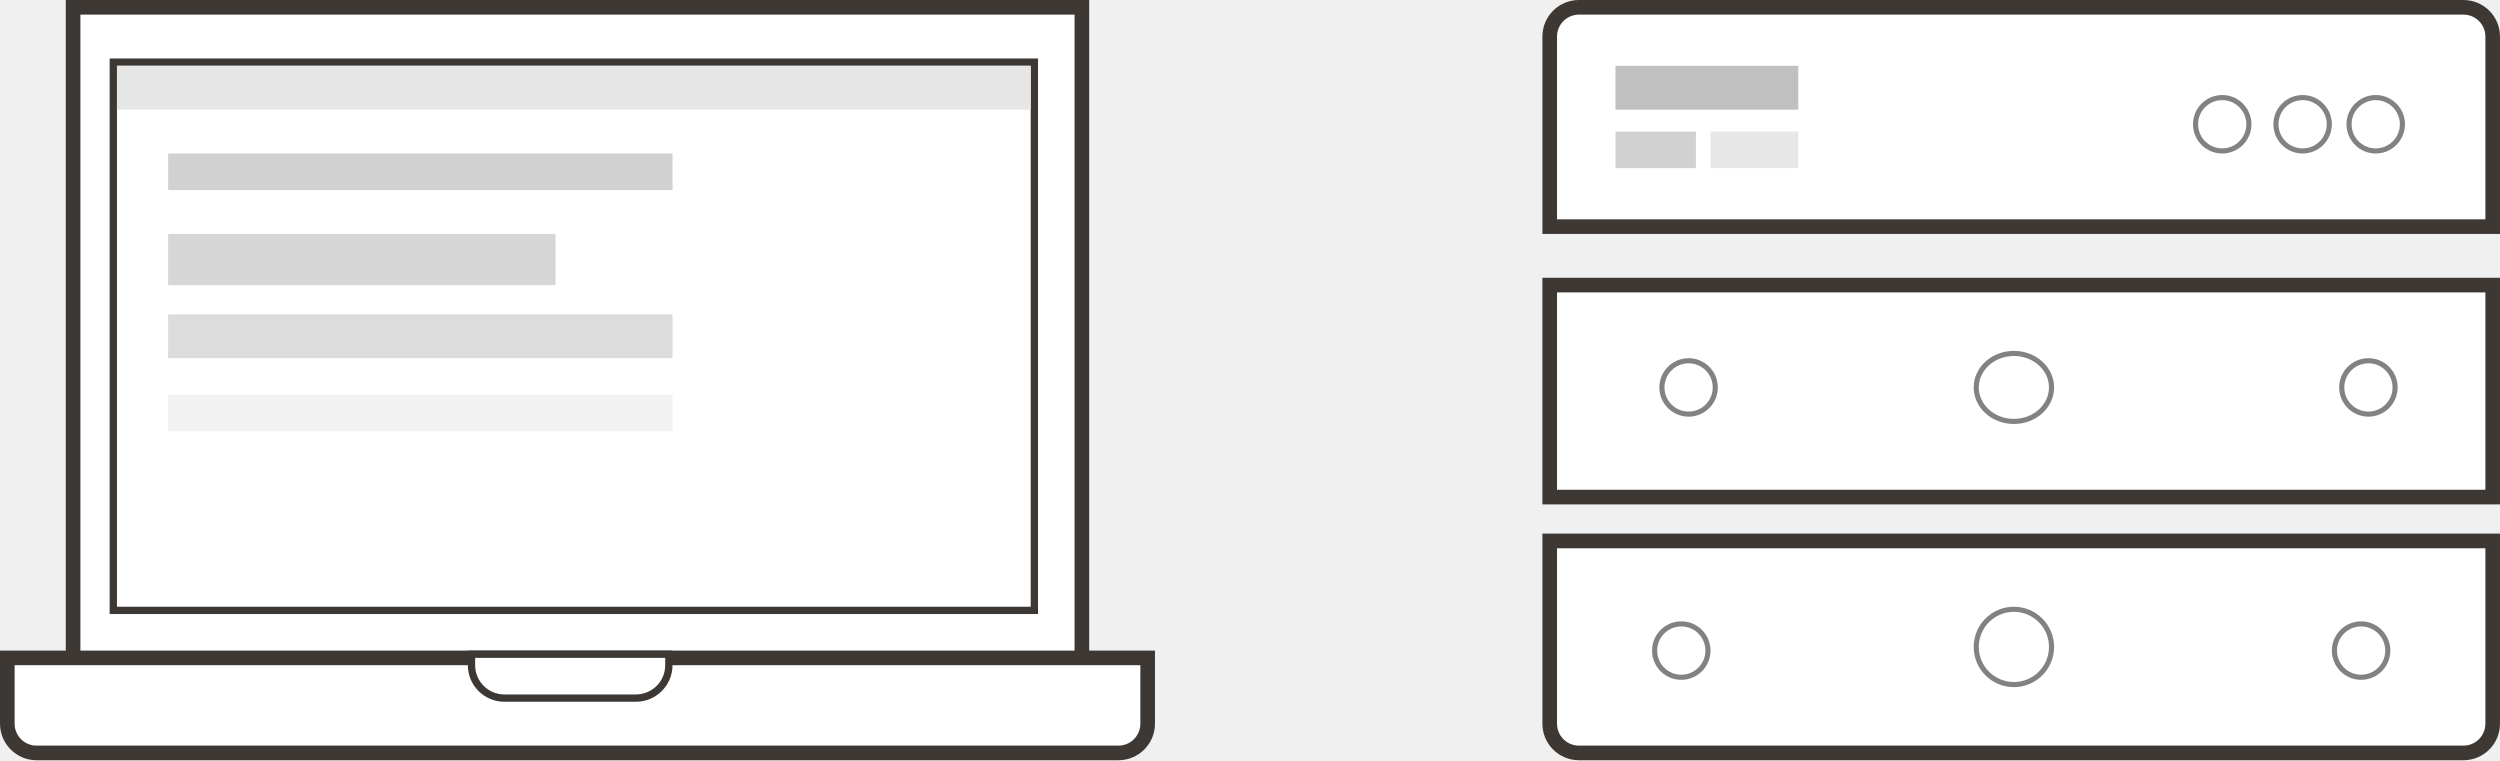
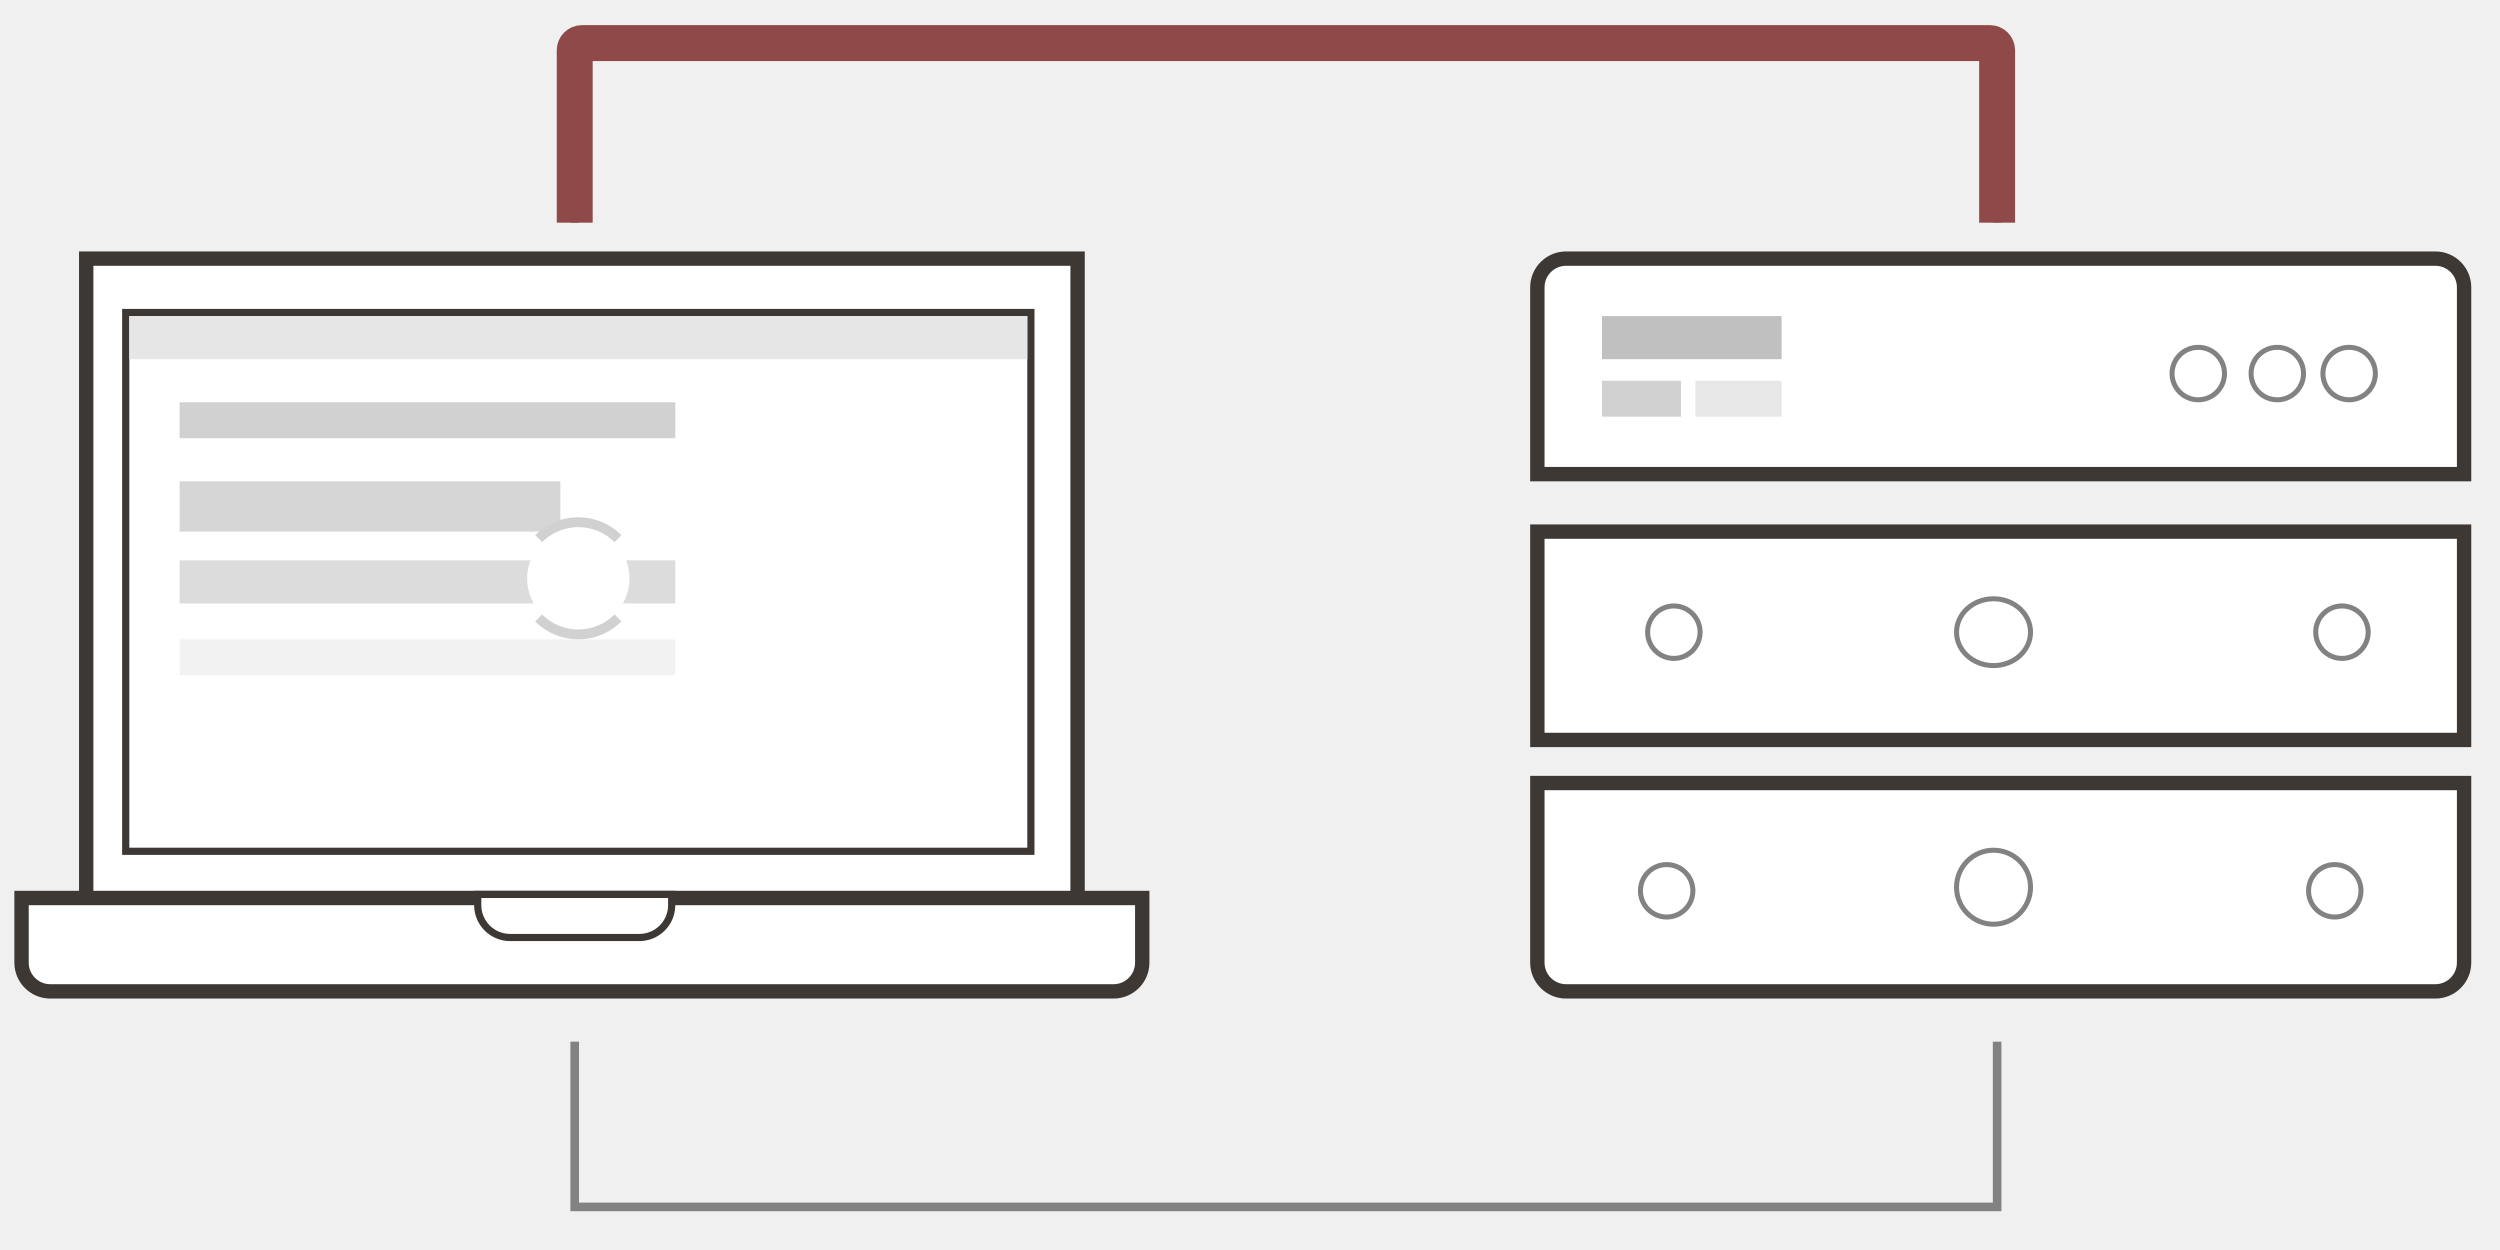
- <svg xmlns="http://www.w3.org/2000/svg" width="342" height="104" viewBox="0 0 342 104" fill="none">
-   <path d="M212 31H341V5C341 2.791 339.209 1 337 1H216C213.791 1 212 2.791 212 5V31Z" fill="white" stroke="#3D3834" stroke-width="2" />
-   <circle cx="304" cy="17" r="3.65" fill="white" stroke="#828282" stroke-width="0.7" />
-   <circle cx="325" cy="17" r="3.65" fill="white" stroke="#828282" stroke-width="0.7" />
-   <circle cx="315" cy="17" r="3.65" fill="white" stroke="#828282" stroke-width="0.7" />
-   <path d="M302.5 52.5C302.5 55.749 299.436 58.5 295.5 58.5C291.564 58.5 288.5 55.749 288.5 52.5C288.5 49.251 291.564 46.5 295.5 46.5C299.436 46.5 302.5 49.251 302.5 52.5Z" fill="white" stroke="#D1D1D1" />
-   <rect width="25" height="6" transform="matrix(1 0 0 -1 221 15)" fill="#C0C0C0" />
-   <rect width="11" height="5" transform="matrix(1 0 0 -1 221 23)" fill="#D1D1D1" />
-   <rect width="12" height="5" transform="matrix(1 0 0 -1 234 23)" fill="#E7E7E7" />
-   <rect x="1" y="-1" width="129" height="29" transform="matrix(1 0 0 -1 211 67)" fill="white" stroke="#3D3834" stroke-width="2" />
-   <path d="M280.65 53C280.65 55.538 278.376 57.65 275.5 57.65C272.624 57.65 270.35 55.538 270.35 53C270.35 50.462 272.624 48.35 275.5 48.35C278.376 48.35 280.65 50.462 280.65 53Z" fill="white" stroke="#828282" stroke-width="0.7" />
-   <circle cx="324" cy="53" r="3.65" fill="white" stroke="#828282" stroke-width="0.7" />
-   <circle cx="231" cy="53" r="3.65" fill="white" stroke="#828282" stroke-width="0.7" />
-   <path d="M212 99C212 101.209 213.791 103 216 103H337C339.209 103 341 101.209 341 99V74H212V99Z" fill="white" stroke="#3D3834" stroke-width="2" />
-   <circle cx="323" cy="89" r="3.65" fill="white" stroke="#828282" stroke-width="0.7" />
-   <circle cx="230" cy="89" r="3.65" fill="white" stroke="#828282" stroke-width="0.7" />
-   <circle cx="275.5" cy="88.5" r="5.15" fill="white" stroke="#828282" stroke-width="0.7" />
-   <rect x="1" y="-1" width="138" height="92" transform="matrix(1 0 0 -1 9 92)" fill="white" stroke="#3D3834" stroke-width="2" />
-   <rect x="0.5" y="-0.5" width="126" height="75" transform="matrix(1 0 0 -1 15 83)" fill="white" stroke="#3D3834" />
-   <rect width="125" height="6" transform="matrix(1 0 0 -1 16 15)" fill="#E6E6E6" />
-   <rect width="69" height="5" transform="matrix(1 0 0 -1 23 26)" fill="#D1D1D1" />
-   <rect width="53" height="7" transform="matrix(1 0 0 -1 23 39)" fill="#D6D6D6" />
-   <rect width="69" height="6" transform="matrix(1 0 0 -1 23 49)" fill="#DCDCDC" />
-   <rect width="69" height="5" transform="matrix(1 0 0 -1 23 59)" fill="#F2F2F2" />
-   <path d="M1 99C1 101.209 2.791 103 5 103H153C155.209 103 157 101.209 157 99V90H1V99Z" fill="white" stroke="#3D3834" stroke-width="2" />
-   <path d="M64.5 91C64.5 93.485 66.515 95.5 69 95.5H87C89.485 95.5 91.5 93.485 91.5 91V89.5H64.5V91Z" fill="white" stroke="#3D3834" />
+ <svg xmlns="http://www.w3.org/2000/svg" width="348" height="174" viewBox="0 0 348 174" fill="none">
+   <g id="serverside">
+     <g id="static">
+       <path id="server-top" d="M214 66H343V40C343 37.791 341.209 36 339 36H218C215.791 36 214 37.791 214 40V66Z" fill="white" stroke="#3D3834" stroke-width="2" />
+       <rect id="server-middle" x="1" y="-1" width="129" height="29" transform="matrix(1 0 0 -1 213 102)" fill="white" stroke="#3D3834" stroke-width="2" />
+       <path id="server-bottom" d="M214 134C214 136.209 215.791 138 218 138H339C341.209 138 343 136.209 343 134V109H214V134Z" fill="white" stroke="#3D3834" stroke-width="2" />
+       <rect id="laptop-top" x="1" y="-1" width="138" height="92" transform="matrix(1 0 0 -1 11 127)" fill="white" stroke="#3D3834" stroke-width="2" />
+       <rect id="laptom-screen" x="0.5" y="-0.5" width="126" height="75" transform="matrix(1 0 0 -1 17 118)" fill="white" stroke="#3D3834" />
+       <path id="laptop-bottom" d="M3 134C3 136.209 4.791 138 7 138H155C157.209 138 159 136.209 159 134V125H3V134Z" fill="white" stroke="#3D3834" stroke-width="2" />
+       <path id="laptop-notch" d="M66.5 126C66.5 128.485 68.515 130.5 71 130.5H89C91.485 130.5 93.5 128.485 93.5 126V124.5H66.5V126Z" fill="white" stroke="#3D3834" />
+       <path id="track2" d="M80 145V168H278V145" stroke="#828282" stroke-width="1.2" />
+       <path id="track1" d="M80 31V6H278V31" stroke="#828282" stroke-width="1.2" />
+       <rect id="navbar" width="125" height="6" transform="matrix(1 0 0 -1 18 50)" fill="#E6E6E6" />
+     </g>
+     <g id="lights">
+       <rect id="1" width="25" height="6" transform="matrix(1 0 0 -1 223 50)" fill="#C0C0C0" />
+       <rect id="2" width="11" height="5" transform="matrix(1 0 0 -1 223 58)" fill="#D1D1D1" />
+       <rect id="3" width="12" height="5" transform="matrix(1 0 0 -1 236 58)" fill="#E7E7E7" />
+     </g>
+     <g id="processor">
+       <circle id="1_2" cx="306" cy="52" r="3.65" fill="white" stroke="#828282" stroke-width="0.7" />
+       <circle id="2_2" cx="317" cy="52" r="3.65" fill="white" stroke="#828282" stroke-width="0.7" />
+       <circle id="3_2" cx="327" cy="52" r="3.65" fill="white" stroke="#828282" stroke-width="0.7" />
+       <circle id="4" cx="233" cy="88" r="3.65" fill="white" stroke="#828282" stroke-width="0.7" />
+       <circle id="5" cx="326" cy="88" r="3.65" fill="white" stroke="#828282" stroke-width="0.7" />
+       <path id="6" d="M282.65 88C282.65 90.537 280.376 92.65 277.5 92.65C274.624 92.65 272.35 90.537 272.35 88C272.35 85.463 274.624 83.35 277.5 83.35C280.376 83.35 282.65 85.463 282.65 88Z" fill="white" stroke="#828282" stroke-width="0.7" />
+       <circle id="7" cx="232" cy="124" r="3.65" fill="white" stroke="#828282" stroke-width="0.7" />
+       <circle id="8" cx="325" cy="124" r="3.65" fill="white" stroke="#828282" stroke-width="0.7" />
+       <circle id="9" cx="277.5" cy="123.5" r="5.15" fill="white" stroke="#828282" stroke-width="0.7" />
+     </g>
+     <g id="page">
+       <rect id="1_3" width="69" height="5" transform="matrix(1 0 0 -1 25 61)" fill="#D1D1D1" />
+       <rect id="2_3" width="53" height="7" transform="matrix(1 0 0 -1 25 74)" fill="#D6D6D6" />
+       <rect id="3_3" width="69" height="6" transform="matrix(1 0 0 -1 25 84)" fill="#DCDCDC" />
+       <rect id="4_2" width="69" height="5" transform="matrix(1 0 0 -1 25 94)" fill="#F2F2F2" />
+     </g>
+     <path id="data-1" d="M80 31V7C80 6.448 80.448 6 81 6H277C277.552 6 278 6.448 278 7V31" stroke="#8F4949" stroke-width="5" />
+     <g id="spinner">
+       <path id="edge-1" d="M86.51 74.49C85.721 73.7 84.784 73.074 83.753 72.647C82.722 72.22 81.616 72 80.5 72C79.384 72 78.278 72.22 77.247 72.647C76.216 73.074 75.279 73.7 74.49 74.49L80.5 80.5L86.51 74.49Z" fill="#D1D1D1" />
+       <path id="edge-2" d="M74.49 86.51C75.279 87.3 76.216 87.926 77.247 88.353C78.278 88.78 79.384 89 80.5 89C81.616 89 82.722 88.78 83.753 88.353C84.784 87.926 85.721 87.3 86.51 86.51L80.5 80.5L74.49 86.51Z" fill="#D1D1D1" />
+       <circle id="center" cx="80.5" cy="80.501" r="7.122" fill="white" />
+     </g>
+   </g>
</svg>
